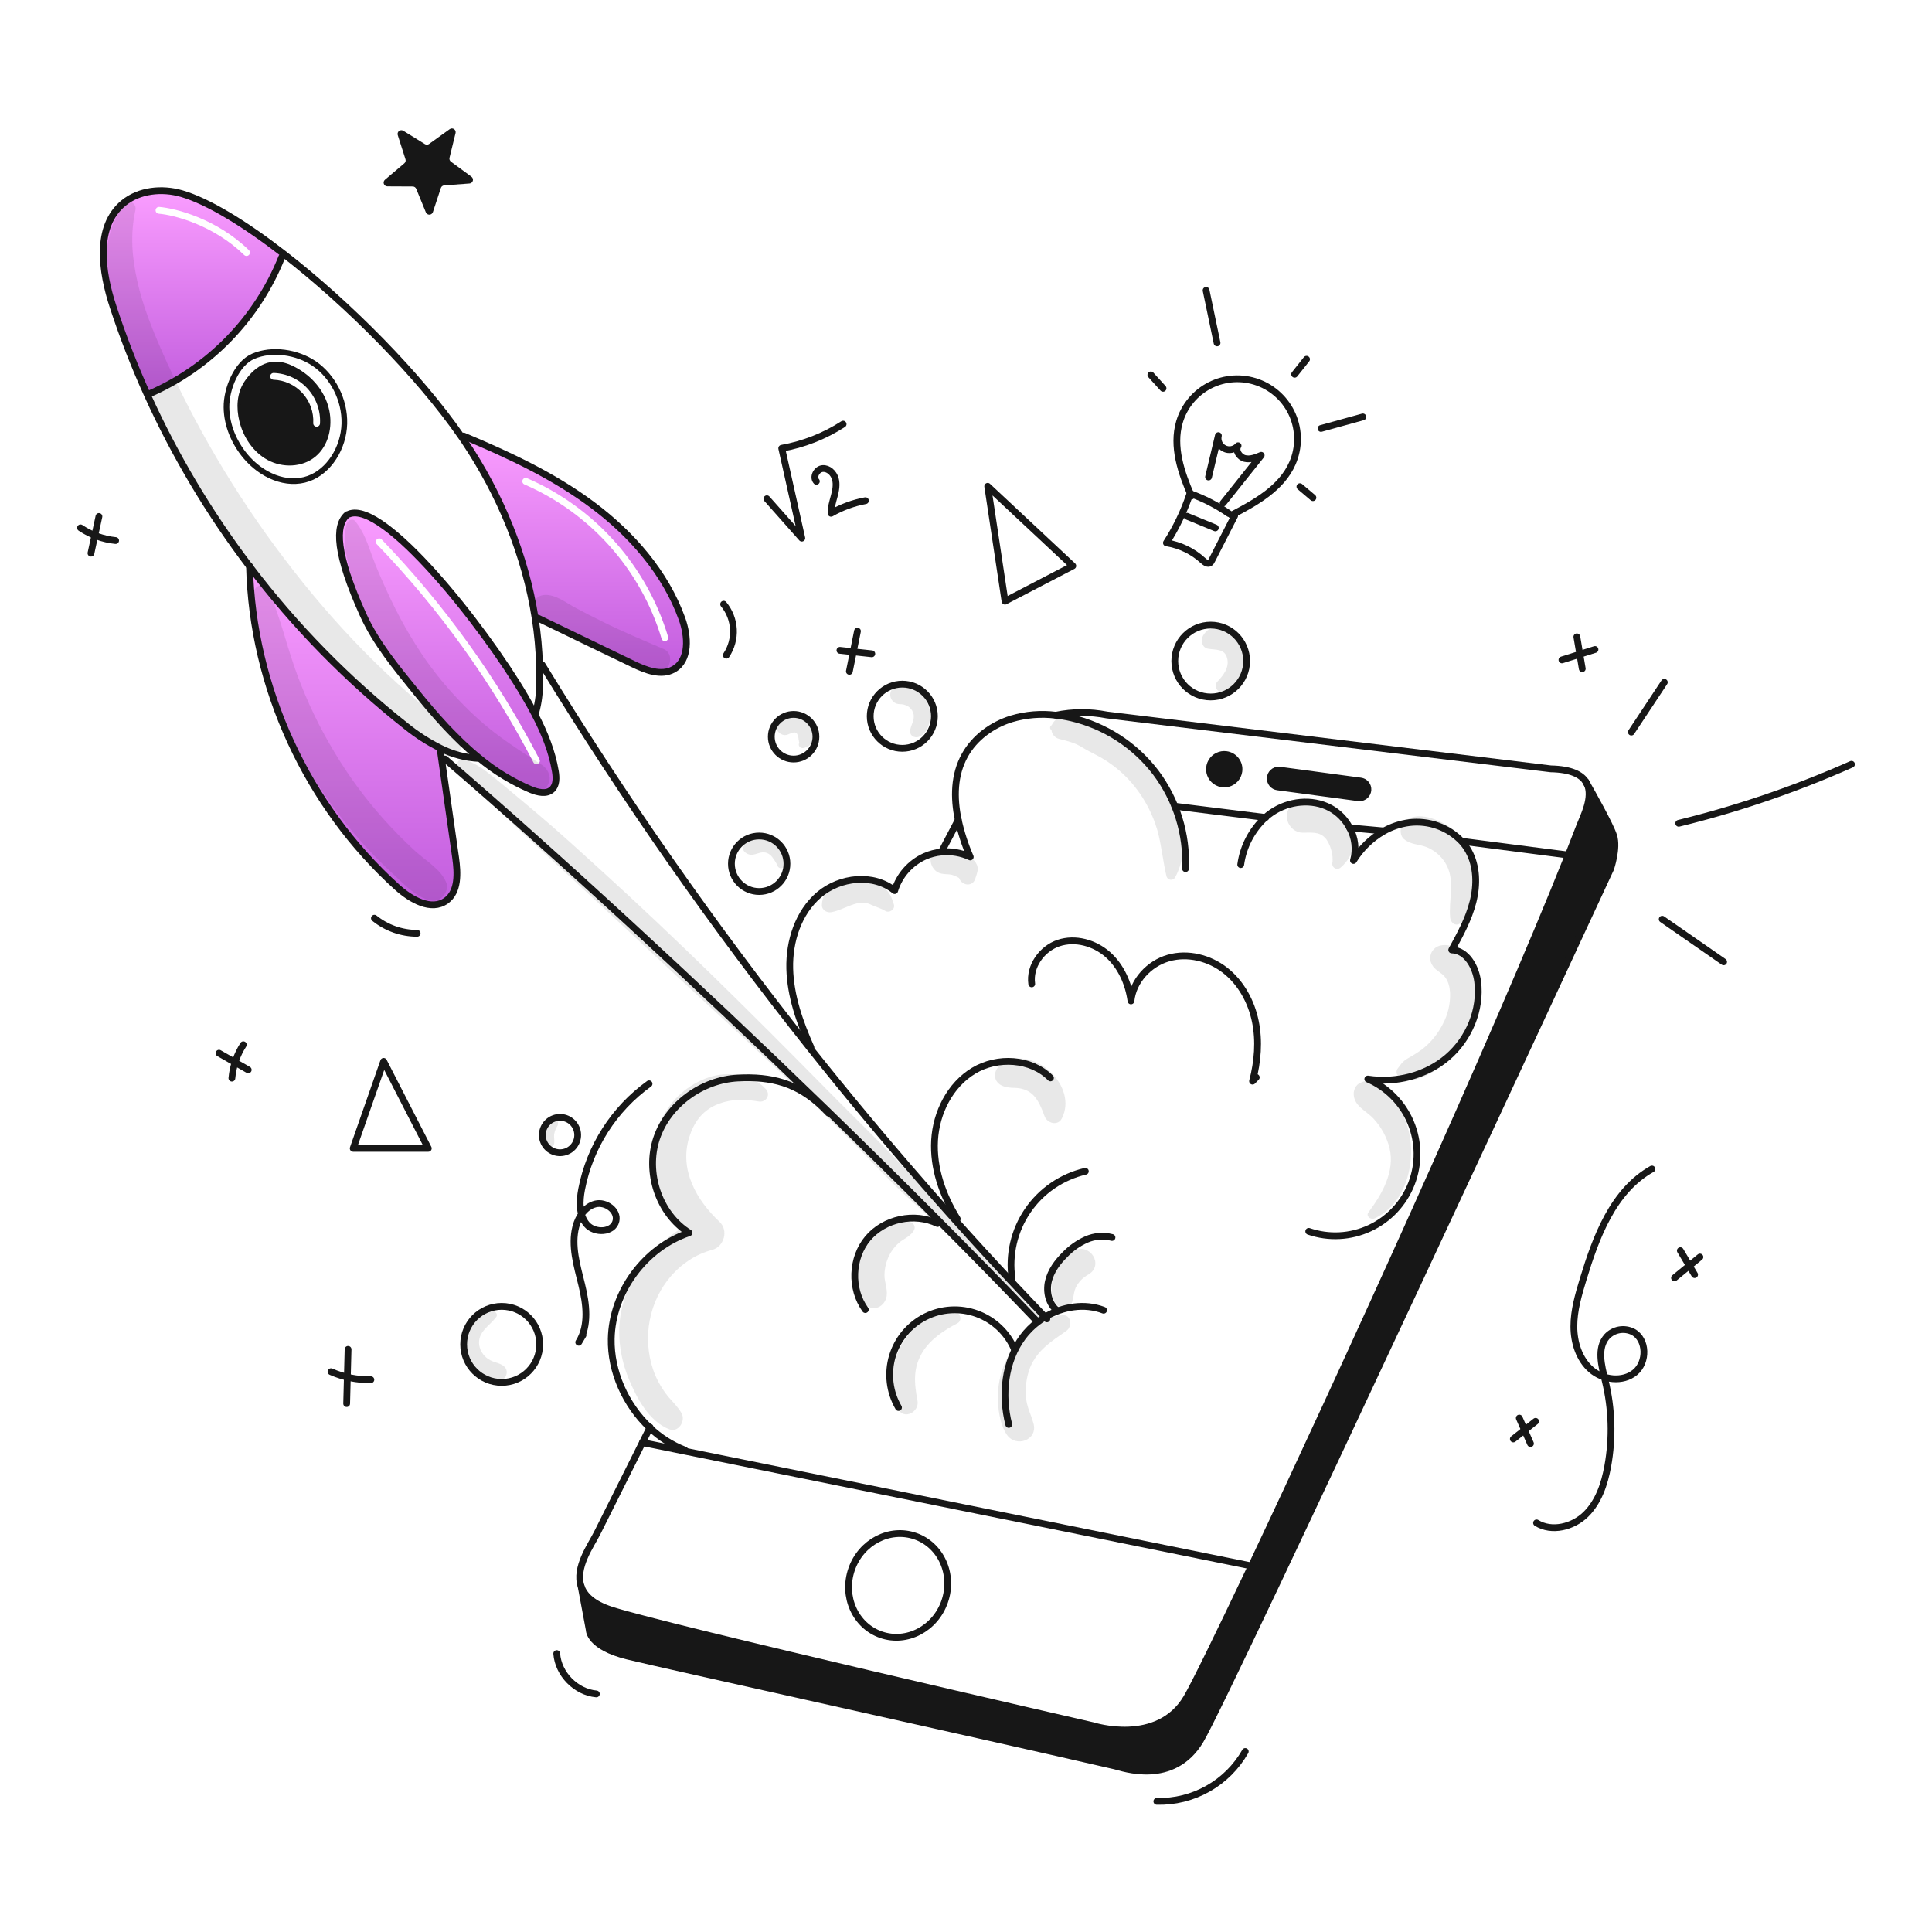
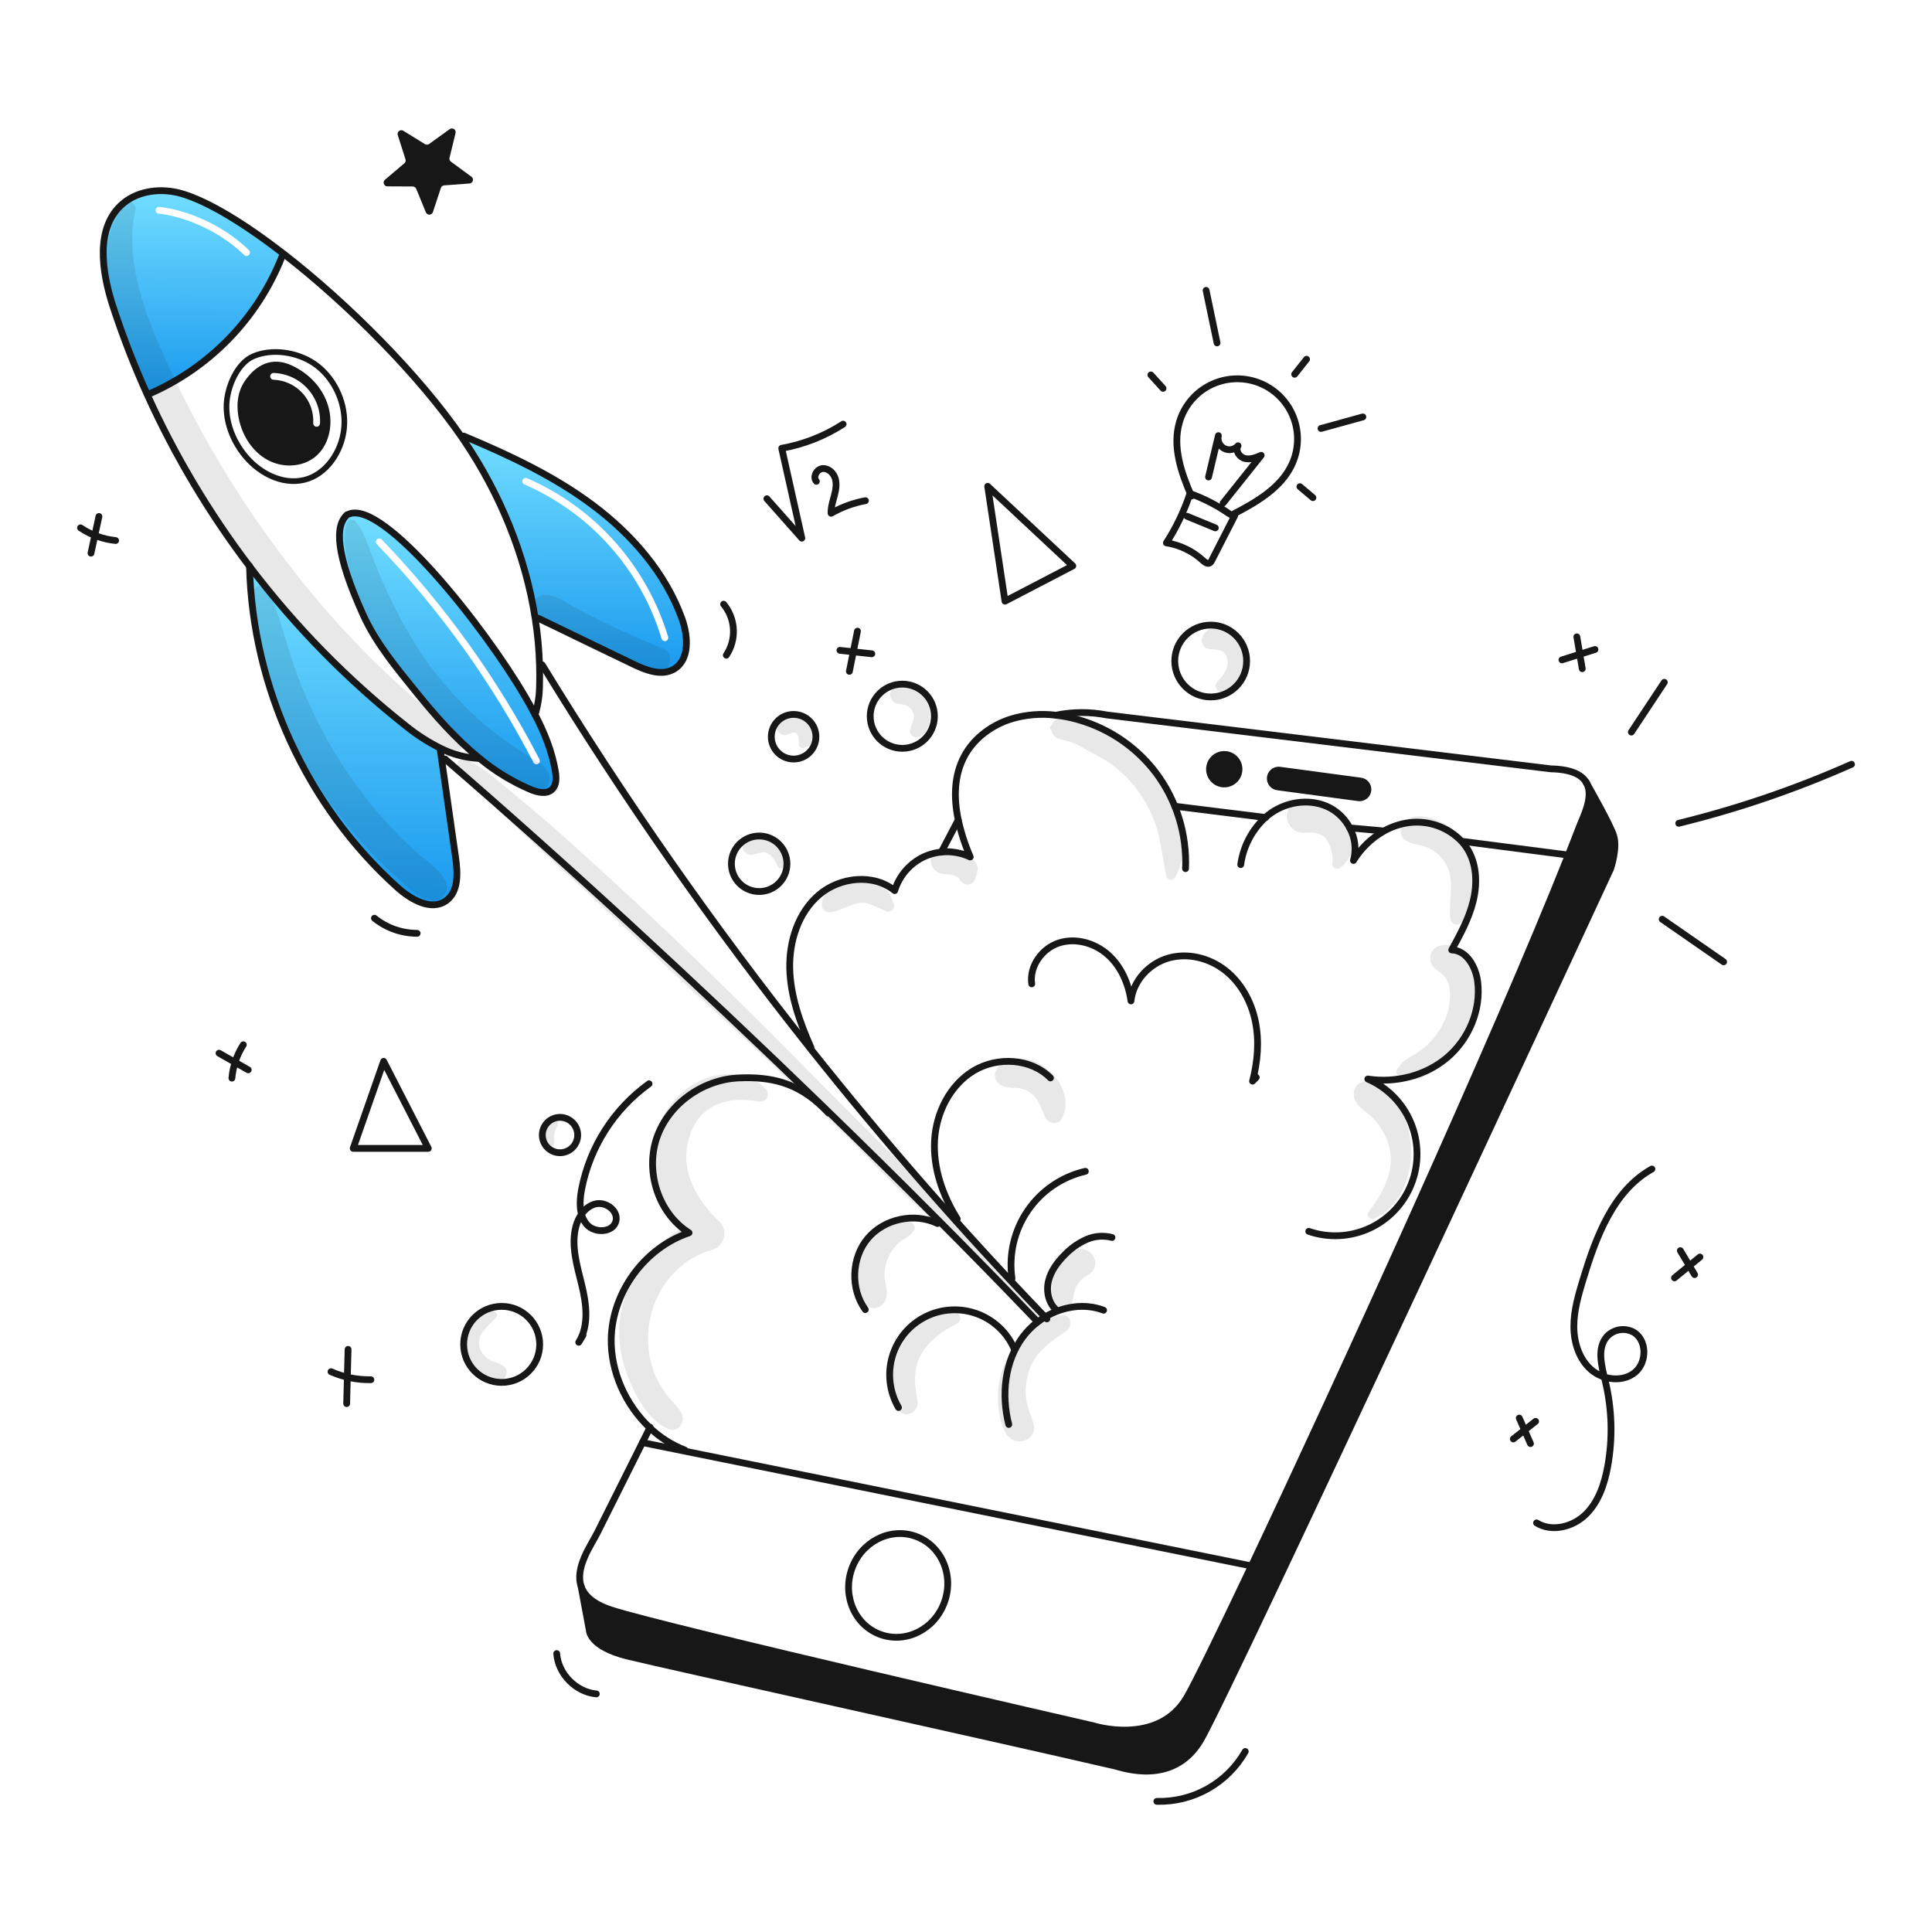
<svg xmlns="http://www.w3.org/2000/svg" width="960" height="960" viewBox="0 0 960 960" fill="none">
  <path fill-rule="evenodd" clip-rule="evenodd" d="M274.25 392.304C276.586 390.159 276.473 386.476 275.957 383.331C274.328 373.427 270.521 364.072 265.872 355.146C264.233 352.002 262.503 348.913 260.718 345.87C240.257 310.9 190.609 248.562 173.438 255.435L172.562 255.735C166.229 261.148 166.846 275.399 180.378 305.372C186.447 318.8 195.86 330.416 205.152 341.883C205.643 342.489 206.133 343.094 206.623 343.7C216.157 355.5 226.399 367.177 238.123 376.7C245.857 383.143 254.495 388.416 263.761 392.349C267.186 393.764 271.521 394.809 274.25 392.304ZM189.645 268.044C188.999 267.374 187.933 267.354 187.263 268C186.593 268.645 186.573 269.712 187.219 270.382C218.257 302.599 244.478 339.132 265.068 378.849C265.496 379.675 266.513 379.998 267.339 379.569C268.165 379.141 268.487 378.125 268.059 377.299C247.32 337.294 220.909 300.495 189.645 268.044Z" fill="url(#paint0_linear_248_1705)" />
  <path fill-rule="evenodd" clip-rule="evenodd" d="M294.454 250.941C275.003 236.41 252.779 226.067 230.387 216.667L229.477 217.285C229.949 217.97 230.409 218.644 230.858 219.318C248.452 245.484 261.089 275.917 265.952 307.394L267.367 307.17C283.051 314.743 298.743 322.319 314.443 329.899C320.844 332.988 328.537 336.061 334.724 332.561C342.787 327.994 341.99 316.109 338.846 307.394C330.592 284.553 313.905 265.472 294.454 250.941ZM261.896 237.61C261.042 237.24 260.05 237.631 259.68 238.484C259.309 239.338 259.7 240.33 260.554 240.7C276.808 247.76 291.328 258.276 303.105 271.518C314.882 284.759 323.633 300.408 328.748 317.374C329.016 318.265 329.956 318.77 330.847 318.501C331.738 318.233 332.242 317.293 331.973 316.402C326.717 298.967 317.725 282.886 305.623 269.279C293.52 255.672 278.599 244.865 261.896 237.61Z" fill="url(#paint1_linear_248_1705)" />
  <path fill-rule="evenodd" clip-rule="evenodd" d="M140 127.805L141.153 126.3C121.714 111.218 103.465 100.055 90.299 96.22C80.562 93.374 69.22 94.485 61.381 100.92C47.153 112.61 50.488 134.988 56.227 152.488C61.095 167.338 66.764 181.913 73.207 196.15L73.6 195.971C88.603 189.527 102.188 180.19 113.581 168.494C124.974 156.797 133.952 142.971 140 127.805ZM79.14 102.821C78.213 102.744 77.399 103.433 77.321 104.36C77.244 105.287 77.933 106.101 78.86 106.179C86.562 106.821 106.064 111.837 121.324 126.706C121.991 127.356 123.057 127.342 123.706 126.676C124.356 126.009 124.342 124.943 123.676 124.294C107.736 108.763 87.438 103.513 79.14 102.821Z" fill="url(#paint2_linear_248_1705)" />
  <path d="M676.101 388.1C677.151 388.242 678.108 388.778 678.778 389.6C679.448 390.421 679.78 391.466 679.709 392.523C679.638 393.58 679.168 394.571 678.394 395.295C677.62 396.019 676.6 396.421 675.54 396.422C675.356 396.421 675.172 396.41 674.989 396.388L634.82 390.988C633.768 390.849 632.808 390.315 632.134 389.495C631.46 388.675 631.124 387.629 631.192 386.57C631.261 385.51 631.729 384.517 632.503 383.79C633.277 383.063 634.298 382.658 635.359 382.656C635.551 382.659 635.742 382.674 635.932 382.701L676.101 388.1Z" fill="#171717" />
  <path d="M609.308 374.943C610.747 375.138 612.096 375.756 613.184 376.718C614.272 377.68 615.05 378.943 615.42 380.348C615.79 381.752 615.736 383.235 615.263 384.608C614.791 385.981 613.921 387.184 612.766 388.063C611.61 388.942 610.219 389.459 608.77 389.548C607.32 389.637 605.877 389.294 604.622 388.563C603.367 387.832 602.358 386.745 601.721 385.44C601.084 384.135 600.848 382.67 601.043 381.231C601.172 380.275 601.488 379.353 601.973 378.519C602.458 377.685 603.103 376.955 603.871 376.371C604.638 375.787 605.514 375.36 606.447 375.115C607.38 374.87 608.353 374.811 609.308 374.943V374.943Z" fill="#171717" />
  <path d="M621.829 778.1C666.221 684.374 743.247 515.6 779.284 424.872C781.317 419.764 783.211 414.909 784.967 410.307C786.73 405.707 791.817 396.135 788.527 389.407C790.817 393.427 800.093 409.834 801.827 415.258C803.814 421.458 800.344 431.62 800.344 431.62C800.344 431.62 610.524 841.211 596.464 864.783C582.876 887.569 557.788 878.371 553.948 877.483C487.574 862.121 330.86 827.6 311.769 822.9C292.936 818.24 292.813 810.221 292.813 810.008L288.748 788.233C290.309 792.833 294.599 797.015 303.594 799.969C330.86 808.896 543.039 857.477 543.039 857.477C543.039 857.477 575.269 867.887 589.644 843.597C593.383 837.281 605.354 812.844 621.829 778.1Z" fill="#171717" />
  <path d="M226.422 426.354C227.467 433.9 227.882 443.054 221.722 447.522C214.322 452.867 204.17 447.005 197.387 440.896C152.646 400.659 125.447 341.556 123.987 281.386C146.5 311.129 172.716 337.878 202 360.984C207.207 365.184 212.855 368.806 218.845 371.784L218.699 372.076C218.946 373.862 219.193 375.636 219.452 377.399C221.762 393.91 224.087 409.677 226.422 426.354Z" fill="url(#paint3_linear_248_1705)" />
  <path d="M476.143 407.42C473.437 412.552 470.921 417.32 467.766 423.378" stroke="#171717" stroke-width="3.369" stroke-linecap="round" stroke-linejoin="round" />
  <path d="M788.011 388.508C785.731 384.87 780.611 382.253 770.593 382.04L549.98 355.268C541.623 353.626 533.022 353.664 524.68 355.38" stroke="#171717" stroke-width="3.369" stroke-linecap="round" stroke-linejoin="round" />
  <path d="M788.505 389.362C788.367 389.087 788.213 388.82 788.045 388.562" stroke="#171717" stroke-width="3.369" stroke-linecap="round" stroke-linejoin="round" />
  <path d="M323.023 709.18L322.888 709.45C321.642 711.942 320.418 714.394 319.216 716.806C310.67 733.886 303.033 749.148 296.716 761.793C293.729 767.767 285.587 778.874 288.754 788.228C290.315 792.828 294.605 797.01 303.6 799.964C330.866 808.891 543.045 857.472 543.045 857.472C543.045 857.472 575.275 867.882 589.65 843.592C593.389 837.281 605.36 812.844 621.835 778.099C666.227 684.373 743.253 515.599 779.29 424.871C781.323 419.762 783.217 414.907 784.973 410.306C786.736 405.706 791.823 396.134 788.533 389.406" stroke="#171717" stroke-width="3.369" stroke-linecap="round" stroke-linejoin="round" />
  <path d="M288.748 788.228L292.813 810C292.813 810.213 292.936 818.232 311.769 822.892C330.86 827.597 487.574 862.118 553.944 877.481C557.784 878.368 582.872 887.566 596.46 864.781C610.52 841.209 800.34 431.618 800.34 431.618C800.34 431.618 803.81 421.455 801.823 415.256C800.093 409.832 790.817 393.425 788.523 389.405C788.511 389.382 788.5 389.371 788.5 389.36C788.264 388.96 788.107 388.675 788.04 388.56C788.027 388.542 788.016 388.523 788.006 388.503" stroke="#171717" stroke-width="3.369" stroke-linecap="round" stroke-linejoin="round" />
  <path d="M319.217 716.806L340.172 721.05L621.82 778.099" stroke="#171717" stroke-width="3.369" stroke-linecap="round" stroke-linejoin="round" />
  <path d="M727.031 418.111L779.284 424.871" stroke="#171717" stroke-width="3.369" stroke-linecap="round" stroke-linejoin="round" />
  <path d="M670.646 411.361L687.256 412.866" stroke="#171717" stroke-width="3.369" stroke-linecap="round" stroke-linejoin="round" />
  <path d="M583.738 400.603L628.736 406.196L628.95 406.218" stroke="#171717" stroke-width="3.369" stroke-linecap="round" stroke-linejoin="round" />
  <path d="M469.394 795.808C464.694 809.341 450.528 816.708 437.77 812.272C425.012 807.836 418.47 793.272 423.17 779.75C427.87 766.228 442.027 758.862 454.8 763.3C467.573 767.738 474.088 782.288 469.394 795.808Z" stroke="#171717" stroke-width="3.369" stroke-linecap="round" stroke-linejoin="round" />
  <path d="M615.599 383.2C615.406 384.64 614.789 385.99 613.828 387.079C612.867 388.169 611.605 388.949 610.2 389.32C608.796 389.692 607.313 389.639 605.939 389.168C604.565 388.696 603.361 387.828 602.481 386.672C601.6 385.517 601.082 384.126 600.993 382.676C600.903 381.226 601.245 379.782 601.976 378.526C602.707 377.271 603.794 376.261 605.1 375.623C606.405 374.986 607.871 374.75 609.31 374.946C611.238 375.207 612.984 376.223 614.163 377.771C615.342 379.319 615.859 381.271 615.599 383.2Z" stroke="#171717" stroke-width="3.369" stroke-linecap="round" stroke-linejoin="round" />
  <path d="M674.993 396.392L634.824 390.992C633.772 390.853 632.811 390.32 632.138 389.499C631.464 388.679 631.128 387.633 631.196 386.574C631.265 385.515 631.733 384.521 632.507 383.795C633.281 383.068 634.302 382.662 635.363 382.66C635.555 382.664 635.746 382.679 635.936 382.705L676.105 388.105C677.155 388.248 678.112 388.784 678.782 389.605C679.451 390.426 679.784 391.471 679.713 392.528C679.642 393.586 679.172 394.576 678.398 395.3C677.624 396.024 676.604 396.427 675.544 396.427C675.36 396.426 675.176 396.414 674.993 396.392Z" stroke="#171717" stroke-width="3.369" stroke-linecap="round" stroke-linejoin="round" />
  <path d="M265.884 355.133C267.252 350.637 267.992 345.973 268.084 341.275C268.196 337.648 268.196 334.021 268.084 330.393C267.855 322.689 267.142 315.007 265.95 307.393C261.087 275.916 248.45 245.483 230.856 219.317C230.407 218.643 229.947 217.969 229.475 217.284C208.306 186.525 173.112 151.117 141.151 126.299C121.712 111.217 103.463 100.054 90.291 96.214C80.554 93.373 69.212 94.484 61.373 100.914C47.145 112.604 50.48 134.986 56.219 152.482C61.088 167.333 66.756 181.911 73.2 196.15C86.888 226.371 103.922 254.961 123.982 281.386C146.496 311.129 172.714 337.878 202 360.984C207.207 365.184 212.855 368.806 218.845 371.784C224.795 374.817 231.322 376.547 237.992 376.86" stroke="#171717" stroke-width="3.369" stroke-linecap="round" stroke-linejoin="round" />
  <path d="M123.971 281.184C123.969 281.251 123.973 281.318 123.983 281.384C125.442 341.554 152.641 400.657 197.383 440.894C204.166 447.003 214.317 452.865 221.718 447.52C227.883 443.05 227.468 433.898 226.418 426.352C224.083 409.675 221.758 393.908 219.445 377.4C219.186 375.637 218.939 373.863 218.692 372.077" stroke="#171717" stroke-width="3.369" stroke-linecap="round" stroke-linejoin="round" />
  <path d="M230.387 216.667C252.779 226.067 275.003 236.41 294.454 250.941C313.905 265.472 330.592 284.553 338.846 307.394C341.99 316.109 342.787 327.994 334.724 332.561C328.537 336.061 320.844 332.988 314.443 329.899C298.743 322.319 283.051 314.743 267.367 307.17" stroke="#171717" stroke-width="3.369" stroke-linecap="round" stroke-linejoin="round" />
  <path d="M172.563 255.725C166.23 261.138 166.847 275.389 180.379 305.362C186.769 319.5 196.865 331.629 206.624 343.69C216.158 355.49 226.4 367.172 238.124 376.69C245.857 383.135 254.496 388.41 263.762 392.344C267.187 393.759 271.522 394.804 274.251 392.299C276.587 390.154 276.474 386.471 275.958 383.326C274.329 373.426 270.522 364.067 265.873 355.126C264.234 351.982 262.504 348.893 260.719 345.85C240.258 310.88 190.61 248.542 173.439 255.415" stroke="#171717" stroke-width="3.369" stroke-linecap="round" stroke-linejoin="round" />
  <path d="M120.557 208.818C122.388 216.342 126.992 223.394 133.798 227.089C140.604 230.784 149.665 230.559 155.64 225.618C161.682 220.632 163.579 211.839 161.951 204.18C159.896 194.533 152.686 186.829 143.803 182.921C135.156 179.103 128.138 182.809 122.994 190.344C119.311 195.735 119.053 202.641 120.557 208.818Z" stroke="#171717" stroke-width="3.369" stroke-linecap="round" stroke-linejoin="round" />
  <path d="M73.594 195.971C88.597 189.527 102.184 180.191 113.578 168.495C124.972 156.798 133.951 142.972 140 127.805" stroke="#171717" stroke-width="3.369" stroke-linecap="round" stroke-linejoin="round" />
  <path d="M340.284 720.511C333.811 718.006 327.898 714.247 322.884 709.45C310.868 698.164 303.384 681.55 303.714 665.238C304.175 642.038 320.38 619.958 342.379 612.569C327.308 603.057 320.604 582.569 326.242 565.669C331.88 548.769 348.836 536.583 366.625 535.651C383.225 534.797 396.249 538.032 408.962 550.284C409.871 551.159 410.792 552.092 411.702 553.069" stroke="#171717" stroke-width="3.369" stroke-linecap="round" stroke-linejoin="round" />
  <path d="M221.155 377.166C279.17 427.2 346.314 489.062 409.2 550.04C446.933 586.64 483.139 622.912 514.908 656.119" stroke="#171717" stroke-width="3.369" stroke-linecap="round" stroke-linejoin="round" />
  <path d="M269.4 330.348C309.821 396.513 354.274 460.127 402.508 520.831C439.298 567.155 478.222 611.682 519.278 654.412C519.57 654.726 519.878 655.041 520.178 655.355" stroke="#171717" stroke-width="3.369" stroke-linecap="round" stroke-linejoin="round" />
  <path d="M402.946 520.472C397.432 508.029 392.761 494.901 392.424 481.302C392.087 467.703 396.635 453.429 407 444.602C417.365 435.775 434 433.956 444.565 442.536C445.704 438.807 447.624 435.363 450.197 432.434C452.77 429.504 455.938 427.156 459.489 425.545C462.115 424.388 464.909 423.656 467.766 423.378C472.678 422.887 477.631 423.729 482.106 425.814C479.534 419.889 477.541 413.729 476.155 407.42C473.819 396.347 474.01 385.038 479.411 375.302C484.274 366.52 492.988 360.186 502.579 357.211C509.74 355.081 517.265 354.461 524.679 355.391C527.255 355.677 529.813 356.116 532.338 356.705C549.047 360.628 563.873 370.235 574.282 383.882C584.595 397.6 589.826 414.473 589.082 431.62" stroke="#171717" stroke-width="3.369" stroke-linecap="round" stroke-linejoin="round" />
  <path d="M616.508 429.621C617.744 420.632 622.067 412.352 628.737 406.2C629.701 405.344 630.718 404.549 631.781 403.819C640.248 397.979 651.961 396.643 661.023 401.519C665.134 403.777 668.483 407.205 670.647 411.367C673.374 416.311 674.051 422.128 672.534 427.567C676.21 421.587 681.316 416.616 687.391 413.1C691.353 410.818 695.726 409.341 700.261 408.754C705.044 408.164 709.898 408.707 714.432 410.34C718.966 411.973 723.053 414.65 726.361 418.154C727.658 419.575 728.785 421.143 729.719 422.825C733.93 430.439 734.043 439.783 731.898 448.216C729.753 456.649 725.53 464.387 721.353 472.016C728.72 472.206 733.29 480.382 734.234 487.693C736.034 501.674 729.921 516.228 719.208 525.38C708.495 534.532 693.581 538.28 679.656 536.161C689.286 540.337 696.925 548.079 700.973 557.764C705.021 567.449 705.162 578.325 701.368 588.111C697.574 597.898 690.138 605.837 680.62 610.262C671.102 614.688 660.24 615.257 650.312 611.851" stroke="#171717" stroke-width="3.369" stroke-linecap="round" stroke-linejoin="round" />
  <path d="M512.663 488.882C511.417 480.201 517.663 471.408 525.982 468.612C534.301 465.816 543.871 468.512 550.441 474.312C557.011 480.112 560.761 488.664 561.974 497.344C563.007 487.395 570.958 478.815 580.582 476.052C590.206 473.289 600.953 476.007 608.825 482.195C616.697 488.383 621.762 497.704 623.773 507.508C625.784 517.312 624.918 527.542 622.391 537.222C623.009 536.593 623.615 535.964 624.233 535.335" stroke="#171717" stroke-width="3.369" stroke-linecap="round" stroke-linejoin="round" />
  <path d="M475.659 605.674C468.371 593.995 463.61 580.361 464.385 566.616C465.16 552.871 472.032 539.125 483.824 532.028C495.616 524.931 512.28 525.828 521.961 535.61" stroke="#171717" stroke-width="3.369" stroke-linecap="round" stroke-linejoin="round" />
  <path d="M502.858 635.3C501.143 623.466 503.938 611.42 510.687 601.55C517.437 591.679 527.649 584.706 539.299 582.012" stroke="#171717" stroke-width="3.369" stroke-linecap="round" stroke-linejoin="round" />
  <path d="M501.242 707.8C497.491 693.111 499.187 676.547 508.194 664.363C510.35 661.466 512.915 658.897 515.808 656.737C516.924 655.903 518.082 655.127 519.278 654.413C528.071 649.18 538.863 647.413 548.378 651.044" stroke="#171717" stroke-width="3.369" stroke-linecap="round" stroke-linejoin="round" />
  <path d="M525.318 651.245C521.141 647.966 519.76 641.969 520.927 636.781C522.094 631.593 525.408 627.134 529.181 623.395C532.204 620.25 535.802 617.715 539.781 615.927C543.795 614.152 548.291 613.788 552.538 614.894" stroke="#171717" stroke-width="3.369" stroke-linecap="round" stroke-linejoin="round" />
  <path d="M446.462 699.388C444.242 695.577 442.825 691.352 442.3 686.973C441.775 682.594 442.152 678.153 443.409 673.926C444.666 669.698 446.776 665.772 449.608 662.391C452.44 659.01 455.935 656.245 459.877 654.267C463.818 652.288 468.124 651.138 472.527 650.887C476.931 650.636 481.339 651.29 485.48 652.809C489.621 654.327 493.407 656.677 496.604 659.715C499.802 662.752 502.344 666.413 504.072 670.471" stroke="#171717" stroke-width="3.369" stroke-linecap="round" stroke-linejoin="round" />
  <path d="M465.845 607.953C454.413 602.406 439.399 605.606 431.223 615.343C423.047 625.08 422.509 640.431 429.966 650.728" stroke="#171717" stroke-width="3.369" stroke-linecap="round" stroke-linejoin="round" />
  <path d="M249.28 686.909C259.712 686.909 268.169 678.452 268.169 668.02C268.169 657.588 259.712 649.131 249.28 649.131C238.848 649.131 230.391 657.588 230.391 668.02C230.391 678.452 238.848 686.909 249.28 686.909Z" stroke="#171717" stroke-width="3.369" stroke-linecap="round" stroke-linejoin="round" />
  <path d="M377.231 442.992C384.849 442.992 391.026 436.816 391.026 429.197C391.026 421.578 384.849 415.402 377.231 415.402C369.612 415.402 363.436 421.578 363.436 429.197C363.436 436.816 369.612 442.992 377.231 442.992Z" stroke="#171717" stroke-width="3.369" stroke-linecap="round" stroke-linejoin="round" />
  <path d="M394.342 377.166C400.466 377.166 405.43 372.201 405.43 366.078C405.43 359.954 400.466 354.99 394.342 354.99C388.218 354.99 383.254 359.954 383.254 366.078C383.254 372.201 388.218 377.166 394.342 377.166Z" stroke="#171717" stroke-width="3.369" stroke-linecap="round" stroke-linejoin="round" />
  <path d="M448.351 371.838C457.16 371.838 464.3 364.697 464.3 355.889C464.3 347.081 457.16 339.94 448.351 339.94C439.543 339.94 432.402 347.081 432.402 355.889C432.402 364.697 439.543 371.838 448.351 371.838Z" stroke="#171717" stroke-width="3.369" stroke-linecap="round" stroke-linejoin="round" />
  <path d="M601.593 346.316C611.453 346.316 619.446 338.323 619.446 328.463C619.446 318.603 611.453 310.61 601.593 310.61C591.733 310.61 583.74 318.603 583.74 328.463C583.74 338.323 591.733 346.316 601.593 346.316Z" stroke="#171717" stroke-width="3.369" stroke-linecap="round" stroke-linejoin="round" />
  <path d="M212.823 570.617L190.627 527.379L175.503 570.617H212.823Z" stroke="#171717" stroke-width="3.369" stroke-linecap="round" stroke-linejoin="round" />
  <path d="M499.377 298.72L533.075 281.188L490.783 241.645L499.377 298.72Z" stroke="#171717" stroke-width="3.369" stroke-linecap="round" stroke-linejoin="round" />
  <path d="M276.631 821.65C277.369 831.812 286.177 840.779 296.324 841.698" stroke="#171717" stroke-width="3.369" stroke-linecap="round" stroke-linejoin="round" />
  <path d="M574.824 895.089C583.706 895.319 592.483 893.135 600.221 888.769C607.959 884.404 614.367 878.02 618.763 870.3" stroke="#171717" stroke-width="3.369" stroke-linecap="round" stroke-linejoin="round" />
  <path d="M810.6 363.772L826.987 339.027" stroke="#171717" stroke-width="3.369" stroke-linecap="round" stroke-linejoin="round" />
  <path d="M834.154 409.094C863.58 401.874 892.307 392.06 920 379.768" stroke="#171717" stroke-width="3.369" stroke-linecap="round" stroke-linejoin="round" />
  <path d="M825.934 456.755L856.458 477.93" stroke="#171717" stroke-width="3.369" stroke-linecap="round" stroke-linejoin="round" />
  <path d="M405.653 239.172C403.71 236.999 405.846 233.072 408.753 232.826C411.66 232.58 414.246 235.065 415.053 237.866C415.86 240.667 415.28 243.666 414.53 246.485C413.78 249.304 412.849 252.136 412.958 255.049C418.257 252.017 424.028 249.897 430.03 248.779" stroke="#171717" stroke-width="3.369" stroke-linecap="round" stroke-linejoin="round" />
  <path d="M422.051 333.589L426.073 313.624" stroke="#171717" stroke-width="3.369" stroke-linecap="round" stroke-linejoin="round" />
  <path d="M433.199 324.866L417.359 323.147" stroke="#171717" stroke-width="3.369" stroke-linecap="round" stroke-linejoin="round" />
  <path d="M281.942 556.016C279.839 555.047 277.439 554.946 275.262 555.736C273.086 556.526 271.309 558.143 270.318 560.236C269.327 562.329 269.202 564.728 269.97 566.913C270.738 569.097 272.337 570.89 274.42 571.902C276.503 572.915 278.901 573.064 281.093 572.318C283.285 571.572 285.094 569.991 286.127 567.919C287.16 565.847 287.334 563.451 286.611 561.251C285.887 559.052 284.325 557.226 282.263 556.172" stroke="#171717" stroke-width="3.369" stroke-linecap="round" stroke-linejoin="round" />
  <path d="M322.513 538.526C305.066 551.096 293.079 569.854 289 590.967C287.878 596.923 287.616 603.719 291.516 608.358C295.416 612.997 304.734 612.564 306.073 606.658C307.232 601.539 301.056 597.004 295.951 598.223C290.846 599.442 287.451 604.456 286.135 609.537C283.679 619.018 286.743 628.925 289.061 638.437C291.379 647.949 292.782 658.678 287.568 666.969L289.714 663.369" stroke="#171717" stroke-width="3.369" stroke-linecap="round" stroke-linejoin="round" />
  <path d="M820.831 580.866C801.508 591.723 793.031 614.666 786.589 635.875C784.289 643.462 782.031 651.2 782.04 659.129C782.049 667.058 784.626 675.335 790.595 680.553C796.564 685.771 806.295 686.965 812.421 681.929C818.547 676.893 818.421 665.547 811.435 661.806C809.306 660.731 806.884 660.38 804.537 660.808C802.191 661.235 800.048 662.417 798.435 664.174C793.435 669.879 795.776 678.596 797.582 685.96C800.999 699.935 801.436 714.473 798.867 728.628C797.267 737.388 794.3 746.307 787.927 752.528C781.554 758.749 771.064 761.414 763.5 756.715" stroke="#171717" stroke-width="3.369" stroke-linecap="round" stroke-linejoin="round" />
  <path d="M751.967 715.021L763.033 706.261" stroke="#171717" stroke-width="3.369" stroke-linecap="round" stroke-linejoin="round" />
  <path d="M760.481 717.312L754.918 704.635" stroke="#171717" stroke-width="3.369" stroke-linecap="round" stroke-linejoin="round" />
  <path d="M842.036 633.354L834.947 621.438" stroke="#171717" stroke-width="3.369" stroke-linecap="round" stroke-linejoin="round" />
  <path d="M832.039 634.966L844.681 624.611" stroke="#171717" stroke-width="3.369" stroke-linecap="round" stroke-linejoin="round" />
  <path d="M381.062 247.821L398.416 267.4L388.436 222.749C399.301 220.815 409.673 216.738 418.945 210.755" stroke="#171717" stroke-width="3.369" stroke-linecap="round" stroke-linejoin="round" />
  <path d="M115.229 535.73C115.749 529.814 117.698 524.113 120.909 519.117" stroke="#171717" stroke-width="3.369" stroke-linecap="round" stroke-linejoin="round" />
  <path d="M123.346 531.6L108.826 523.321" stroke="#171717" stroke-width="3.369" stroke-linecap="round" stroke-linejoin="round" />
  <path d="M186.046 456.252C192.062 461.096 199.55 463.745 207.274 463.761" stroke="#171717" stroke-width="3.369" stroke-linecap="round" stroke-linejoin="round" />
  <path d="M360.9 325.564C363.428 321.756 364.662 317.236 364.422 312.673C364.181 308.109 362.478 303.744 359.564 300.223" stroke="#171717" stroke-width="3.369" stroke-linecap="round" stroke-linejoin="round" />
  <path d="M57.453 268.59C51.204 267.954 45.209 265.785 40 262.275" stroke="#171717" stroke-width="3.369" stroke-linecap="round" stroke-linejoin="round" />
  <path d="M49.16 256.627L45.206 274.861" stroke="#171717" stroke-width="3.369" stroke-linecap="round" stroke-linejoin="round" />
  <path d="M184.285 685.569C177.47 685.689 170.711 684.33 164.473 681.584" stroke="#171717" stroke-width="3.369" stroke-linecap="round" stroke-linejoin="round" />
  <path d="M172.956 670.492L172.256 697.446" stroke="#171717" stroke-width="3.369" stroke-linecap="round" stroke-linejoin="round" />
  <path d="M224.08 80.34L234.261 87.813C234.568 88.039 234.799 88.353 234.922 88.714C235.045 89.074 235.054 89.464 234.949 89.831C234.844 90.197 234.629 90.522 234.334 90.763C234.038 91.003 233.676 91.148 233.296 91.176L220.702 92.117C220.334 92.145 219.983 92.28 219.692 92.507C219.402 92.734 219.185 93.042 219.07 93.392L215.109 105.384C214.99 105.747 214.763 106.066 214.457 106.296C214.152 106.525 213.783 106.656 213.401 106.669C213.019 106.683 212.642 106.578 212.322 106.37C212.001 106.162 211.752 105.86 211.609 105.506L206.822 93.819C206.682 93.478 206.444 93.186 206.139 92.98C205.833 92.774 205.473 92.663 205.105 92.661L192.48 92.6C192.098 92.599 191.726 92.481 191.414 92.262C191.102 92.042 190.864 91.733 190.733 91.374C190.602 91.016 190.585 90.626 190.682 90.257C190.78 89.888 190.989 89.559 191.28 89.312L200.916 81.148C201.197 80.909 201.401 80.593 201.503 80.239C201.604 79.885 201.599 79.508 201.487 79.157L197.643 67.127C197.527 66.764 197.525 66.374 197.637 66.01C197.749 65.646 197.971 65.325 198.271 65.09C198.571 64.855 198.936 64.718 199.317 64.697C199.698 64.676 200.075 64.773 200.4 64.973L211.142 71.614C211.455 71.808 211.819 71.905 212.187 71.892C212.555 71.879 212.912 71.757 213.211 71.542L223.465 64.169C223.774 63.946 224.144 63.824 224.525 63.818C224.907 63.812 225.28 63.923 225.596 64.136C225.913 64.349 226.156 64.654 226.293 65.01C226.43 65.365 226.455 65.755 226.365 66.125L223.365 78.394C223.278 78.753 223.299 79.129 223.427 79.475C223.554 79.822 223.781 80.123 224.08 80.34V80.34Z" fill="#171717" />
  <path d="M786.218 332.276L783.527 316.435" stroke="#171717" stroke-width="3.369" stroke-linecap="round" stroke-linejoin="round" />
  <path d="M776.123 327.9L792.539 322.723" stroke="#171717" stroke-width="3.369" stroke-linecap="round" stroke-linejoin="round" />
  <path d="M591.1 245.787C588.268 254.218 584.399 262.265 579.582 269.742C586.359 270.818 592.67 273.865 597.726 278.504C598.7 279.404 600.08 280.418 601.197 279.704C601.606 279.389 601.923 278.97 602.118 278.492L613.5 256.256" stroke="#171717" stroke-width="3.369" stroke-linecap="round" stroke-linejoin="round" />
  <path d="M611.913 255.964C623.932 249.701 636.813 242.549 642.228 230.127C643.863 226.378 644.714 222.334 644.726 218.244C644.738 214.153 643.912 210.104 642.298 206.345C640.685 202.587 638.318 199.199 635.345 196.39C632.371 193.582 628.854 191.412 625.009 190.016C621.165 188.62 617.075 188.026 612.992 188.271C608.909 188.517 604.92 189.596 601.27 191.443C597.621 193.29 594.389 195.866 591.773 199.01C589.157 202.155 587.214 205.802 586.063 209.727C582.493 221.895 586.905 234.878 592.007 246.486" stroke="#171717" stroke-width="3.369" stroke-linecap="round" stroke-linejoin="round" />
  <path d="M591.529 245.321C598.315 247.764 604.752 251.084 610.677 255.196" stroke="#171717" stroke-width="3.369" stroke-linecap="round" stroke-linejoin="round" />
  <path d="M589.822 256.512L603.891 262.303" stroke="#171717" stroke-width="3.369" stroke-linecap="round" stroke-linejoin="round" />
  <path d="M607.76 249.966L626.681 226.247C624.101 227.347 621.295 228.48 618.566 227.825C615.837 227.17 613.644 223.831 615.193 221.49C614.365 222.455 613.236 223.113 611.989 223.358C610.742 223.603 609.448 223.42 608.317 222.839C607.186 222.259 606.284 221.314 605.756 220.158C605.228 219.001 605.105 217.701 605.407 216.466L600.518 237.026" stroke="#171717" stroke-width="3.369" stroke-linecap="round" stroke-linejoin="round" />
  <path d="M577.908 192.96L571.861 186.297" stroke="#171717" stroke-width="3.369" stroke-linecap="round" stroke-linejoin="round" />
  <path d="M604.752 170.394L599.301 144.285" stroke="#171717" stroke-width="3.369" stroke-linecap="round" stroke-linejoin="round" />
  <path d="M643.301 185.977L649.217 178.516" stroke="#171717" stroke-width="3.369" stroke-linecap="round" stroke-linejoin="round" />
  <path d="M656.4 212.907L677.192 207.166" stroke="#171717" stroke-width="3.369" stroke-linecap="round" stroke-linejoin="round" />
  <path d="M645.92 241.816L652.388 247.287" stroke="#171717" stroke-width="3.369" stroke-linecap="round" stroke-linejoin="round" />
  <path fill-rule="evenodd" clip-rule="evenodd" d="M155.64 225.618C161.682 220.632 163.579 211.839 161.951 204.18C159.9 194.533 152.686 186.829 143.803 182.921C135.156 179.103 128.138 182.809 122.994 190.344C119.311 195.735 119.057 202.641 120.557 208.818C122.388 216.342 126.993 223.406 133.798 227.089C140.603 230.772 149.665 230.559 155.64 225.618ZM136.015 185.323C135.086 185.29 134.305 186.017 134.272 186.947C134.238 187.876 134.965 188.657 135.895 188.69C138.615 188.788 141.289 189.425 143.761 190.566C146.232 191.707 148.452 193.328 150.291 195.336C152.129 197.343 153.55 199.696 154.47 202.258C155.39 204.82 155.791 207.54 155.65 210.258C155.602 211.187 156.316 211.98 157.245 212.028C158.174 212.076 158.966 211.362 159.014 210.433C159.179 207.268 158.712 204.102 157.641 201.12C156.57 198.137 154.916 195.397 152.775 193.06C150.634 190.723 148.05 188.836 145.173 187.507C142.295 186.179 139.182 185.437 136.015 185.323Z" fill="#171717" />
  <path d="M112.531 202.426C112.631 211.426 116.431 220.046 121.902 226.626C129.813 236.134 142.277 241.752 153.329 237.806C163.516 234.169 170.768 222.573 171.105 210.594C171.442 198.615 165.262 186.901 156.124 180.678C147.672 174.922 135.24 173.005 125.829 177.047C117.593 180.586 112.424 193.178 112.531 202.426Z" stroke="#171717" stroke-width="2.809" stroke-linecap="round" stroke-linejoin="round" />
  <g opacity="0.1">
    <path d="M61.3 101.849C47.931 120.53 52.32 146.296 59.749 166.383C67.414 186.831 76.671 206.646 87.435 225.646C108.387 263.151 134.624 297.448 165.34 327.484C182.782 344.328 201.212 360.119 220.532 374.772C226.969 379.686 233.432 368.672 226.92 363.844C194.459 339.799 165.948 310.18 141.575 278.011C116.944 245.719 96.26 210.6 79.962 173.4C75.232 162.5 70.739 151.22 68.196 139.585C65.551 127.485 64.642 116.601 67.296 104.374C67.477 103.614 67.383 102.814 67.03 102.117C66.677 101.42 66.088 100.87 65.367 100.567C64.647 100.264 63.843 100.226 63.097 100.46C62.352 100.694 61.713 101.185 61.296 101.846L61.3 101.849Z" fill="#171717" />
  </g>
  <g opacity="0.1">
    <path d="M172.329 260.116C170.262 267.006 171.501 273.2 173.047 280.048C174.55 286.917 176.595 293.657 179.162 300.204C184.397 313.192 191.182 325.501 199.369 336.863C207.457 348.296 216.743 358.834 227.069 368.296C237.334 377.633 249.063 387.196 261.648 393.226C264.476 394.581 268.598 394.726 270.839 392.04C271.706 391.065 272.369 389.927 272.789 388.693C273.912 385.412 272.004 381.9 269.304 380.128C258.373 372.953 247.624 366.323 237.871 357.495C228.052 348.653 219.241 338.751 211.6 327.971C204.15 317.204 197.699 305.779 192.326 293.839C189.658 288.046 186.966 282.012 184.821 276.02C182.6 269.82 180.707 264.227 176.562 258.999C175.319 257.432 172.827 258.464 172.331 260.116H172.329Z" fill="#171717" />
  </g>
  <g opacity="0.1">
    <path d="M265.585 304.3C267.791 309.079 273.631 311.41 278.01 313.894C283.028 316.74 288.135 319.407 293.329 321.894C303.404 326.846 313.795 331.126 324.435 334.706C331.546 337.026 336.692 325.43 329.617 322.413C319.593 318.138 309.535 313.923 299.761 309.093C295.139 306.809 290.551 304.454 285.997 302.029C281.288 299.529 276.083 295.278 270.564 295.621C265.952 295.907 263.713 300.238 265.585 304.296V304.3Z" fill="#171717" />
  </g>
  <g opacity="0.1">
    <path d="M126.029 294.824C125.689 302.67 126.231 310.53 127.646 318.255C129.11 325.442 131.066 332.521 133.498 339.441C138.441 353.957 144.83 367.94 152.566 381.18C160.349 394.409 169.399 406.85 179.588 418.329C184.454 423.815 189.598 429.048 195 434.007C200.674 439.216 207.2 446.562 215.032 447.568C219.303 448.117 223.377 442.591 221.812 438.668C219.112 431.913 211.481 427.649 206.203 422.804C200.803 417.847 195.651 412.616 190.754 407.164C181.407 396.728 173.096 385.408 165.938 373.364C158.718 361.337 152.634 348.665 147.763 335.51C145.239 328.623 143.087 321.603 140.996 314.576C138.896 307.532 136.373 300.693 134.131 293.729C132.715 289.329 126.147 290.083 126.031 294.829L126.029 294.824Z" fill="#171717" />
  </g>
  <g opacity="0.1">
    <path d="M380.573 541.209C373.926 533.699 361.425 532.23 352.303 535.263C347.177 536.997 342.451 539.74 338.402 543.329C334.354 546.919 331.065 551.282 328.73 556.163C318.559 578.236 327.758 603.886 345.72 618.913L347.41 605.798C327.91 614.17 311.884 632.039 308.358 653.298C306.615 663.81 308.325 675.098 312.33 684.921C316.21 694.439 322.438 706.259 332.512 710.203C337.137 712.015 340.812 706.023 338.652 702.216C336.566 698.543 333.303 695.841 330.834 692.449C328.183 688.887 326.08 684.95 324.593 680.767C321.835 672.728 321.253 664.103 322.907 655.767C326.033 639.602 337.725 625.346 353.845 621.067C359.792 619.488 362.123 611.421 357.53 607.109C346.03 596.315 337.457 581.241 342.458 565.136C344.674 558 348.742 552.082 355.803 549.036C362.895 545.978 369.609 546.084 377.015 547.325C380.592 547.925 383.115 544.08 380.573 541.214V541.209Z" fill="#171717" />
  </g>
  <g opacity="0.1">
    <path d="M453.143 607.594C445.473 603.803 435.726 612.378 431.425 618.11C425.833 625.56 422.452 640.98 430.034 648.22C434.269 652.263 439.928 648.97 440.597 643.844C441.058 640.312 439.404 636.914 439.485 633.32C439.575 629.905 440.437 626.555 442.006 623.52C443.346 620.912 445.246 618.631 447.57 616.842C450.093 615.048 452.455 614.147 454.135 611.373C454.499 610.738 454.598 609.986 454.413 609.278C454.227 608.57 453.771 607.964 453.143 607.589V607.594Z" fill="#171717" />
  </g>
  <g opacity="0.1">
    <path d="M474.121 651.806C468.537 651.771 464.559 652.679 459.785 655.835C455.387 658.691 451.643 662.446 448.8 666.853C442.909 676.191 441.071 690.078 446.228 700.101C449.128 705.744 456.954 701.601 455.909 696.02C454.262 687.212 453.524 679.72 458.509 671.692C462.425 665.392 469.209 660.905 475.685 657.571C478.485 656.129 477.08 651.824 474.123 651.806H474.121Z" fill="#171717" />
  </g>
  <g opacity="0.1">
    <path d="M527.886 653.533C516.347 654.499 505.975 664.264 500.842 674.159C497.705 680.038 495.992 686.571 495.842 693.232C495.737 699.494 496.706 707.666 500.311 712.925C504.792 719.462 515.811 715.625 513.54 707.348C512.287 702.771 510.096 698.925 509.776 694.064C509.374 689.164 510.067 684.237 511.805 679.64C515.455 670.724 522.505 666.519 529.967 661.219C532.967 659.09 532.354 653.159 527.886 653.533Z" fill="#171717" />
  </g>
  <g opacity="0.1">
    <path d="M531.822 648.987C533.576 646.212 533.186 642.893 534.461 639.943C535.835 637.099 538.076 634.765 540.861 633.276C548.62 628.66 541.828 617.62 533.887 621.346C528.187 624.023 524.312 629.663 523.06 635.711C521.918 641.23 522.26 648.054 528.17 650.473C528.857 650.659 529.587 650.615 530.247 650.346C530.906 650.078 531.46 649.6 531.822 648.987V648.987Z" fill="#171717" />
  </g>
  <g opacity="0.1">
    <path d="M527.608 555.778C535.744 539.963 514.666 519.799 498.9 527.724C495.99 529.187 493.4 532.965 494.765 536.337C496.201 539.884 500.5 540.483 503.792 540.537C513.292 540.696 516.085 546.57 519.04 554.657C520.321 558.157 525.622 559.637 527.608 555.777V555.778Z" fill="#171717" />
  </g>
  <g opacity="0.1">
    <path d="M682.985 605.438C695.133 599.876 700.811 586.307 701.147 573.438C701.379 566.854 700.051 560.309 697.273 554.335C694.494 548.362 690.344 543.13 685.159 539.065C683.971 537.994 682.484 537.311 680.898 537.107C679.312 536.902 677.701 537.185 676.279 537.919L675.668 538.185C673.768 539.01 672.649 541.5 672.65 543.447C672.65 549.72 678.979 551.878 682.666 556.041C686.42 560.123 689.095 565.077 690.45 570.454C693.242 582.145 686.7 593.396 679.971 602.423C678.505 604.388 681.234 606.239 682.985 605.437V605.438Z" fill="#171717" />
  </g>
  <g opacity="0.1">
    <path d="M695.337 535.111C698.947 536.673 701.099 537.296 705.075 535.879C708.954 534.494 712.592 532.51 715.859 530C722.306 525.195 727.408 518.811 730.673 511.462C734.01 503.726 735.526 494.9 733.648 486.579C731.881 478.75 724.596 467.445 715.273 469.947C714.346 470.218 713.493 470.695 712.777 471.342C712.06 471.989 711.499 472.789 711.136 473.684C710.772 474.578 710.615 475.543 710.677 476.506C710.738 477.469 711.016 478.406 711.491 479.247C713.079 482.247 715.786 482.876 717.844 485.281C719.721 487.474 720.367 490.581 720.537 493.366C720.724 498.86 719.422 504.303 716.77 509.119C714.323 513.911 710.858 518.109 706.617 521.419C704.289 523.079 701.868 524.603 699.366 525.985C696.787 527.527 696.06 528.91 694.311 531.202C693.928 531.857 693.821 532.637 694.014 533.37C694.206 534.104 694.682 534.731 695.337 535.114V535.111Z" fill="#171717" />
  </g>
  <g opacity="0.1">
    <path d="M725.379 458.919C736.918 451.07 736.032 432.698 729.91 421.614C726.871 416.097 722.248 411.618 716.637 408.755C710.891 405.941 702.907 403.516 697.724 408.467C695.543 410.549 695.209 415.005 697.724 417.027C701.261 419.872 704.948 419.345 708.936 420.959C712.678 422.495 715.854 425.149 718.031 428.559C723.497 437.198 719.642 446.824 720.583 456.168C720.804 458.368 723.189 460.409 725.383 458.92L725.379 458.919Z" fill="#171717" />
  </g>
  <g opacity="0.1">
    <path d="M666.206 431.046C673.379 424.824 674.944 415.601 669.465 407.594C663.784 399.294 652.665 394.4 643.187 399.333C636.121 403.011 639.765 413.544 647.087 413.746C651.078 413.855 655.194 413.031 658.315 416.194C660.933 418.847 662.687 425.039 662.05 428.629C661.923 429.153 661.969 429.705 662.181 430.201C662.393 430.697 662.759 431.112 663.225 431.384C663.692 431.655 664.233 431.769 664.77 431.708C665.306 431.647 665.808 431.415 666.202 431.046H666.206Z" fill="#171717" />
  </g>
  <g opacity="0.1">
    <path d="M583.84 436.074C592.861 420.122 585.948 396.851 575.788 382.931C570.276 375.428 563.333 369.09 555.359 364.284C547.159 359.317 537.17 357.353 527.666 356.784C526.741 356.767 525.828 357.001 525.025 357.462C524.223 357.922 523.56 358.592 523.107 359.399C522.91 359.788 522.67 360.153 522.392 360.489C522.228 360.589 522.089 360.725 521.984 360.886C521.879 361.048 521.812 361.231 521.788 361.421C521.763 361.612 521.782 361.806 521.842 361.988C521.902 362.171 522.003 362.337 522.136 362.476C522.295 362.583 522.421 362.733 522.498 362.909C522.576 363.084 522.602 363.278 522.574 363.468C522.806 364.355 523.27 365.164 523.918 365.812C524.566 366.46 525.375 366.924 526.262 367.156C530.494 368.234 534.076 369.045 537.77 371.375C540.808 373.291 544.162 374.744 547.276 376.567C553.874 380.378 559.665 385.442 564.321 391.473C569.235 397.786 572.901 404.979 575.121 412.665C577.192 420.172 577.832 427.949 579.644 435.521C579.773 435.949 580.023 436.331 580.365 436.621C580.706 436.911 581.123 437.095 581.567 437.153C582.011 437.211 582.462 437.14 582.866 436.947C583.27 436.755 583.609 436.45 583.844 436.069L583.84 436.074Z" fill="#171717" />
  </g>
  <g opacity="0.1">
    <path d="M484.626 436.568C485.486 433.712 486.701 431.599 484.882 428.698C483.55 426.848 481.841 425.302 479.868 424.16C475.679 421.467 470.055 420.305 465.468 422.418C460.237 424.827 462.287 432.34 466.968 433.87C469.228 434.609 471.132 434.218 472.977 434.69C474.877 435.175 475.935 436.063 477.725 436.85L475.759 434.885C476.051 435.45 476.435 435.979 476.675 436.568C478.148 440.178 483.366 440.768 484.631 436.568H484.626Z" fill="#171717" />
  </g>
  <g opacity="0.1">
    <path d="M444.153 449.352C442.799 445.457 442.072 442.872 438.333 440.502C434.623 438.315 430.476 436.975 426.188 436.578C418.044 435.578 408.745 440.811 408.388 449.595C408.281 452.224 410.888 453.704 413.194 453.256C417.747 452.37 421.747 449.777 426.27 448.773C428.544 448.268 430.923 448.572 432.997 449.632C435.116 450.593 437.954 451.432 439.884 452.632C441.955 453.92 444.992 451.763 444.153 449.35V449.352Z" fill="#171717" />
  </g>
  <g opacity="0.1">
    <path d="M607.806 343.721C616.432 341.884 620.07 331.005 617.906 323.202C615.861 315.835 602.919 306.302 597.655 316.113C596.468 318.325 597.379 321.813 600.182 322.326C604.117 323.043 608.535 322.166 609.782 327.143C610.937 331.753 607.852 335.608 604.89 338.707C604.442 339.182 604.16 339.788 604.085 340.437C604.011 341.085 604.148 341.74 604.476 342.304C604.805 342.868 605.307 343.311 605.907 343.566C606.508 343.822 607.175 343.876 607.809 343.721H607.806Z" fill="#171717" />
  </g>
  <g opacity="0.1">
    <path d="M456.79 366.039C462.218 363.69 463.071 355.353 461.258 350.439C459.038 344.419 453.265 340.906 447.042 340.511C446.02 340.522 445.029 340.863 444.216 341.482C443.403 342.101 442.812 342.965 442.529 343.947C442.345 344.547 442.292 345.179 442.373 345.801C442.454 346.424 442.668 347.021 443.001 347.554C443.41 348.262 444 348.849 444.709 349.256C445.419 349.663 446.223 349.876 447.042 349.872C449.951 349.879 452.742 351.264 453.742 354.164C454.813 357.273 452.921 359.664 452.28 362.571C451.66 365.382 454.358 367.094 456.794 366.041L456.79 366.039Z" fill="#171717" />
  </g>
  <g opacity="0.1">
    <path d="M399.808 371.535C400.308 371.385 400.363 371.301 399.971 371.284C400.489 371.284 400.996 371.146 401.442 370.884C401.924 370.622 402.37 370.298 402.766 369.92C403.778 368.922 404.441 367.624 404.656 366.22C404.954 364.715 404.898 363.162 404.493 361.683C404.088 360.203 403.344 358.839 402.321 357.696C398.087 352.972 389.745 352.61 386.063 358.131C383.863 361.431 387.546 366.399 391.363 365.031C391.89 364.842 392.401 364.54 392.937 364.393C392.437 364.53 392.782 364.519 393.098 364.444L394.318 363.93C393.913 364.111 393.88 364.144 394.218 364.03C394.974 363.767 393.518 364.108 394.308 363.972C394.393 363.957 395.34 363.96 394.857 363.922C394.398 363.886 395.271 364.022 395.381 364.055C396.081 364.271 394.929 363.749 395.555 364.129C396.083 364.45 395.18 363.529 395.925 364.422C395.625 364.065 395.96 364.486 396.054 364.64C396.218 364.909 396.361 365.19 396.481 365.482C396.255 364.921 396.725 366.529 396.635 366.077C396.8 366.909 396.835 367.763 397.035 368.589C397.103 368.894 397.19 369.195 397.296 369.489C397.635 370.381 397.455 368.412 397.041 369.413C396.361 371.059 398.501 372.184 399.796 371.531L399.808 371.535Z" fill="#171717" />
  </g>
  <g opacity="0.1">
    <path d="M389.377 430.626C390.448 428.21 391.247 426.743 390.499 423.967C389.68 421.324 388.034 419.015 385.804 417.378C381.17 413.878 373.127 413.978 369.64 418.922C367.446 422.033 371.059 425.213 374.087 424.706C376.897 424.235 378.868 422.633 381.742 424.153C382.774 424.735 383.628 425.587 384.213 426.617C385.073 427.734 385.799 428.948 386.378 430.234C386.737 431.472 388.778 431.98 389.378 430.626H389.377Z" fill="#171717" />
  </g>
  <g opacity="0.1">
    <path d="M274.094 556.37C272.981 556.929 272.012 557.736 271.261 558.729C270.51 559.722 269.997 560.875 269.762 562.098C269.217 564.365 269.215 567.798 271.162 569.436C272.473 570.543 274.967 570.336 275.349 568.331C275.649 566.771 275.149 565.231 275.344 563.631C275.632 562.097 276.209 560.633 277.044 559.315C277.269 558.902 277.354 558.428 277.288 557.963C277.221 557.498 277.005 557.068 276.673 556.735C276.341 556.403 275.91 556.188 275.445 556.121C274.98 556.054 274.506 556.139 274.094 556.365V556.37Z" fill="#171717" />
  </g>
  <g opacity="0.1">
    <path d="M245.5 651.591C235.952 647.856 228.91 661.835 229.653 669.57C230.113 674.448 232.436 678.962 236.139 682.17C239.753 685.27 245.283 688.27 249.784 685.504C251.913 684.195 252.618 680.899 250.609 679.104C248.395 677.12 246.115 677.234 243.599 675.886C242.155 675.14 240.905 674.067 239.95 672.751C238.995 671.435 238.361 669.914 238.099 668.31C237.311 661.695 243.239 658.91 246.62 654.349C247.413 653.28 246.502 651.987 245.5 651.595V651.591Z" fill="#171717" />
  </g>
  <g opacity="0.1">
    <path d="M227.773 380.557C230.939 385.611 234.722 390.251 239.036 394.37C244.054 399.221 249.184 403.961 254.236 408.776C263.436 417.541 272.808 426.103 282.167 434.7C301.355 452.326 320.302 470.212 339.407 487.928C358.512 505.644 377.828 523.162 396.646 541.216C405.818 550.016 414.995 558.816 423.971 567.816C433.362 577.235 442.371 587.262 452.291 596.116C463.224 605.872 473.504 616.196 484.027 626.384C494.55 636.572 504.874 646.83 514.519 657.884C516.255 659.873 519.335 656.856 517.436 654.967C507.944 645.526 499.024 635.675 490.173 625.632C481.759 616.086 472.834 606.987 464.602 597.287C447.761 577.442 428.66 559.487 410.393 540.954C373.777 503.8 336.87 467.171 298.251 432.084C287.426 422.249 276.633 412.374 265.44 402.958C260.079 398.447 254.706 393.95 249.321 389.468C246.545 387.157 243.726 384.936 240.866 382.731C237.812 380.544 234.516 378.717 231.044 377.286C229.034 376.351 226.388 378.367 227.773 380.557Z" fill="#171717" />
  </g>
  <defs>
-     <linearGradient id="paint0_linear_248_1705" x1="222.471" y1="254.91" x2="222.471" y2="393.819" gradientUnits="userSpaceOnUse">
-       <stop stop-color="#FA9DFF" />
-       <stop offset="1" stop-color="#C25DDE" />
+     <linearGradient id="paint0_linear_248_1705" x1="222.471" y1="254.91" x2="222.009" y2="393.061" gradientUnits="userSpaceOnUse">
+       <stop stop-color="#72DEFF" />
+       <stop offset="1" stop-color="#1A9AEF" />
    </linearGradient>
-     <linearGradient id="paint1_linear_248_1705" x1="285.28" y1="216.667" x2="285.28" y2="334.117" gradientUnits="userSpaceOnUse">
-       <stop stop-color="#FA9DFF" />
-       <stop offset="1" stop-color="#C25DDE" />
+     <linearGradient id="paint1_linear_248_1705" x1="285.28" y1="216.667" x2="284.961" y2="333.476" gradientUnits="userSpaceOnUse">
+       <stop stop-color="#72DEFF" />
+       <stop offset="1" stop-color="#1A9AEF" />
    </linearGradient>
-     <linearGradient id="paint2_linear_248_1705" x1="96.227" y1="94.743" x2="96.227" y2="196.15" gradientUnits="userSpaceOnUse">
-       <stop stop-color="#FA9DFF" />
-       <stop offset="1" stop-color="#C25DDE" />
+     <linearGradient id="paint2_linear_248_1705" x1="96.227" y1="94.743" x2="95.932" y2="195.597" gradientUnits="userSpaceOnUse">
+       <stop stop-color="#72DEFF" />
+       <stop offset="1" stop-color="#1A9AEF" />
    </linearGradient>
-     <linearGradient id="paint3_linear_248_1705" x1="175.512" y1="281.386" x2="175.512" y2="449.617" gradientUnits="userSpaceOnUse">
-       <stop stop-color="#FA9DFF" />
-       <stop offset="1" stop-color="#C25DDE" />
+     <linearGradient id="paint3_linear_248_1705" x1="175.512" y1="281.386" x2="174.805" y2="448.698" gradientUnits="userSpaceOnUse">
+       <stop stop-color="#72DEFF" />
+       <stop offset="1" stop-color="#1A9AEF" />
    </linearGradient>
  </defs>
</svg>
